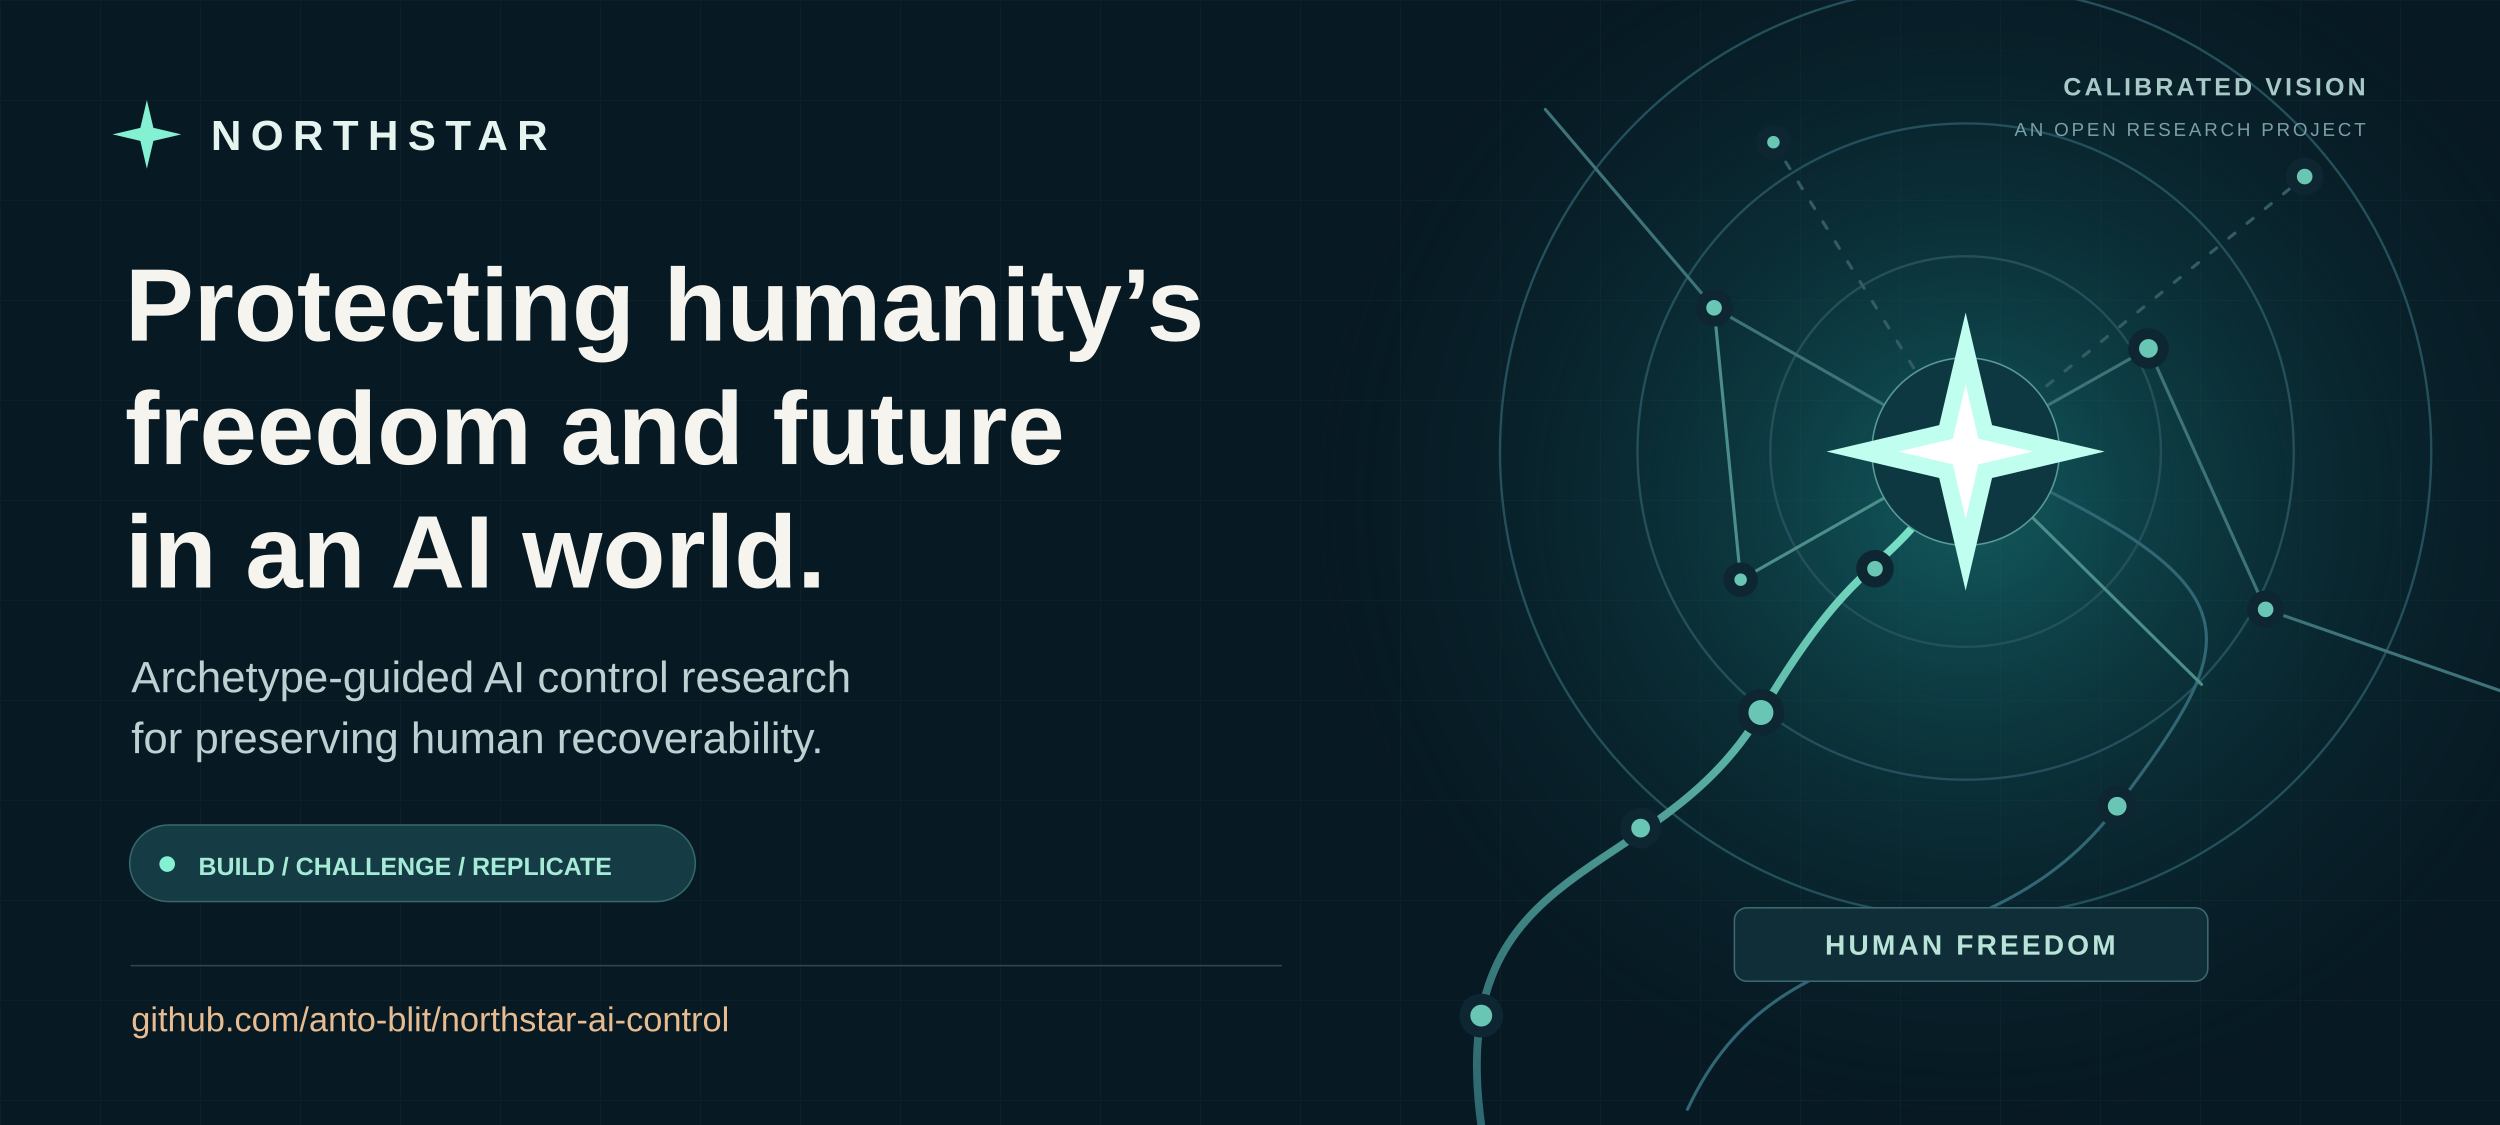
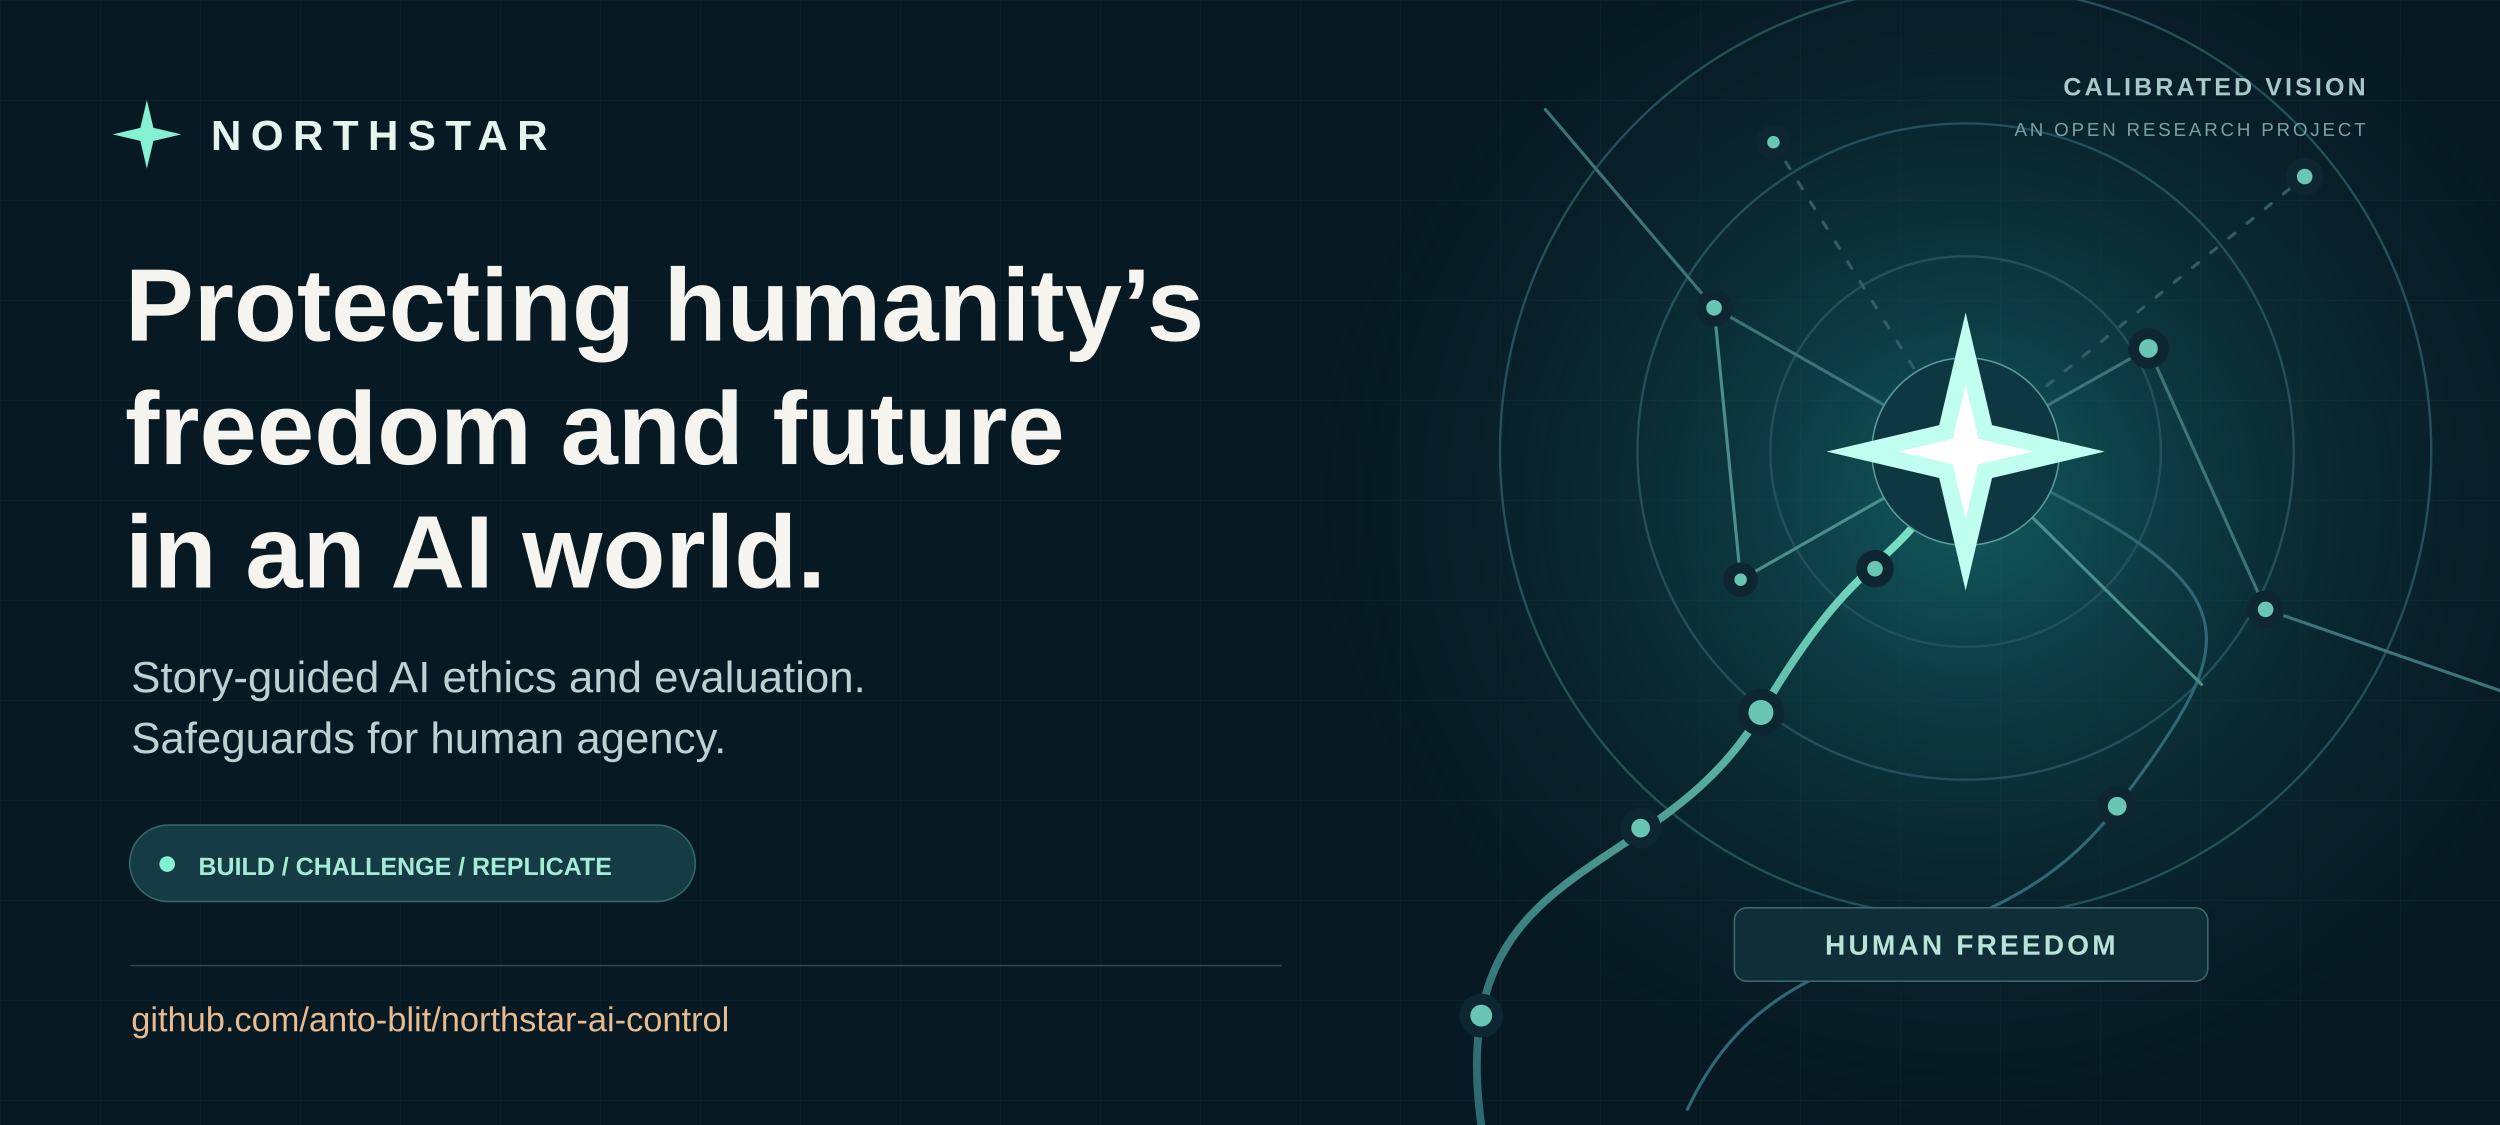
<svg xmlns="http://www.w3.org/2000/svg" width="1600" height="720" viewBox="0 0 1600 720" role="img" aria-labelledby="title desc">
  <defs>
    <radialGradient id="glow">
      <stop stop-color="#187f80" stop-opacity=".65" />
      <stop offset="1" stop-color="#071923" stop-opacity="0" />
    </radialGradient>
    <linearGradient id="route" x1="0" y1="1" x2="1" y2="0">
      <stop stop-color="#2d676f" />
      <stop offset="1" stop-color="#83f1d2" />
    </linearGradient>
    <pattern id="grid" width="64" height="64" patternUnits="userSpaceOnUse">
      <path d="M64 0H0V64" fill="none" stroke="#60818c" stroke-opacity=".09" />
    </pattern>
  </defs>
  <rect width="1600" height="720" fill="#071923" />
  <rect width="1600" height="720" fill="url(#grid)" />
  <ellipse cx="1260" cy="320" rx="460" ry="440" fill="url(#glow)" />
  <circle cx="1258" cy="289" r="125" fill="none" stroke="#24505c" stroke-width="1.5" />
  <circle cx="1258" cy="289" r="210" fill="none" stroke="#24505c" stroke-width="1.5" />
  <circle cx="1258" cy="289" r="298" fill="none" stroke="#24505c" stroke-width="1.5" />
  <path d="M948 720 C924 545 1060 569 1127 456 S1208 375 1258 289" fill="none" stroke="url(#route)" stroke-width="5" stroke-linecap="round" stroke-linejoin="round" stroke-dasharray="" />
  <path d="M1080 710 C1140 580 1270 629 1355 516 S1447 375 1258 289" fill="none" stroke="#316675" stroke-width="2" stroke-linecap="round" stroke-linejoin="round" stroke-dasharray="" />
  <path d="M1600 442 L1450 390 L1375 223 L1258 289 L1097 197 L989 70" fill="none" stroke="#3e737a" stroke-width="2" stroke-linecap="round" stroke-linejoin="round" stroke-dasharray="" />
  <path d="M1135 91 L1258 289 L1475 113" fill="none" stroke="#335c65" stroke-width="2" stroke-linecap="round" stroke-linejoin="round" stroke-dasharray="5 10" />
  <path d="M1097 197 L1114 371 L1258 289 L1409 438" fill="none" stroke="#4c8e8a" stroke-width="2" stroke-linecap="round" stroke-linejoin="round" stroke-dasharray="" />
  <circle cx="948" cy="650" r="14" fill="#0d2631" stroke="none" stroke-width="2" />
  <circle cx="948" cy="650" r="7" fill="#69c6b4" stroke="none" stroke-width="2" />
  <circle cx="1050" cy="530" r="13" fill="#0d2631" stroke="none" stroke-width="2" />
  <circle cx="1050" cy="530" r="6" fill="#69c6b4" stroke="none" stroke-width="2" />
  <circle cx="1127" cy="456" r="15" fill="#0d2631" stroke="none" stroke-width="2" />
  <circle cx="1127" cy="456" r="8" fill="#69c6b4" stroke="none" stroke-width="2" />
  <circle cx="1200" cy="364" r="12" fill="#0d2631" stroke="none" stroke-width="2" />
  <circle cx="1200" cy="364" r="5" fill="#69c6b4" stroke="none" stroke-width="2" />
  <circle cx="1097" cy="197" r="12" fill="#0d2631" stroke="none" stroke-width="2" />
  <circle cx="1097" cy="197" r="5" fill="#69c6b4" stroke="none" stroke-width="2" />
  <circle cx="1114" cy="371" r="11" fill="#0d2631" stroke="none" stroke-width="2" />
  <circle cx="1114" cy="371" r="4" fill="#69c6b4" stroke="none" stroke-width="2" />
  <circle cx="1375" cy="223" r="13" fill="#0d2631" stroke="none" stroke-width="2" />
  <circle cx="1375" cy="223" r="6" fill="#69c6b4" stroke="none" stroke-width="2" />
  <circle cx="1450" cy="390" r="12" fill="#0d2631" stroke="none" stroke-width="2" />
  <circle cx="1450" cy="390" r="5" fill="#69c6b4" stroke="none" stroke-width="2" />
  <circle cx="1355" cy="516" r="13" fill="#0d2631" stroke="none" stroke-width="2" />
  <circle cx="1355" cy="516" r="6" fill="#69c6b4" stroke="none" stroke-width="2" />
  <circle cx="1135" cy="91" r="11" fill="#0d2631" stroke="none" stroke-width="2" />
  <circle cx="1135" cy="91" r="4" fill="#69c6b4" stroke="none" stroke-width="2" />
  <circle cx="1475" cy="113" r="12" fill="#0d2631" stroke="none" stroke-width="2" />
  <circle cx="1475" cy="113" r="5" fill="#69c6b4" stroke="none" stroke-width="2" />
  <circle cx="1258" cy="289" r="60" fill="#0e3841" stroke="#589b97" stroke-width="1" />
  <path d="M1258 200 L1274.91 272.09 L1347 289 L1274.91 305.91 L1258 378 L1241.09 305.91 L1169 289 L1241.09 272.09 Z" fill="#c0fff0" />
  <path d="M1258 246 L1266.17 280.83 L1301 289 L1266.17 297.17 L1258 332 L1249.83 297.17 L1215 289 L1249.83 280.83 Z" fill="#ffffff" />
  <text x="1514" y="61" font-family="Segoe UI,Arial,Helvetica,sans-serif" font-size="16" font-weight="600" fill="#a9c9c8" text-anchor="end" letter-spacing="2">CALIBRATED VISION</text>
  <text x="1514" y="87" font-family="Segoe UI,Arial,Helvetica,sans-serif" font-size="12" font-weight="400" fill="#7ba0a5" text-anchor="end" letter-spacing="1.8">AN OPEN RESEARCH PROJECT</text>
  <path d="M94 64 L98.18 81.82 L116 86 L98.18 90.18 L94 108 L89.82 90.18 L72 86 L89.82 81.82 Z" fill="#83f1d2" />
  <text x="135" y="96" font-family="Segoe UI,Arial,Helvetica,sans-serif" font-size="27" font-weight="700" fill="#e5f4ef" text-anchor="start" letter-spacing="6">NORTHSTAR</text>
  <text x="80" y="218" font-family="Segoe UI,Arial,Helvetica,sans-serif" font-size="66" font-weight="700" fill="#f6f4ee" text-anchor="start" letter-spacing="0">Protecting humanity’s</text>
  <text x="80" y="297" font-family="Segoe UI,Arial,Helvetica,sans-serif" font-size="66" font-weight="700" fill="#f6f4ee" text-anchor="start" letter-spacing="0">freedom and future</text>
  <text x="80" y="376" font-family="Segoe UI,Arial,Helvetica,sans-serif" font-size="66" font-weight="700" fill="#f6f4ee" text-anchor="start" letter-spacing="0">in an AI world.</text>
-   <text x="84" y="443" font-family="Segoe UI,Arial,Helvetica,sans-serif" font-size="28" font-weight="400" fill="#bed1d2" text-anchor="start" letter-spacing="0">Archetype-guided AI control research</text>
-   <text x="84" y="482" font-family="Segoe UI,Arial,Helvetica,sans-serif" font-size="28" font-weight="400" fill="#bed1d2" text-anchor="start" letter-spacing="0">for preserving human recoverability.</text>
+   <text x="84" y="443" font-family="Segoe UI,Arial,Helvetica,sans-serif" font-size="28" font-weight="400" fill="#bed1d2" text-anchor="start" letter-spacing="0">Story-guided AI ethics and evaluation.</text>
+   <text x="84" y="482" font-family="Segoe UI,Arial,Helvetica,sans-serif" font-size="28" font-weight="400" fill="#bed1d2" text-anchor="start" letter-spacing="0">Safeguards for human agency.</text>
  <rect x="83" y="528" width="362" height="49" rx="25" fill="#153c44" stroke="#36666a" />
  <circle cx="107" cy="553" r="5" fill="#83f1d2" stroke="none" stroke-width="2" />
  <text x="127" y="560" font-family="Segoe UI,Arial,Helvetica,sans-serif" font-size="16" font-weight="600" fill="#a6ead8" text-anchor="start" letter-spacing="0">BUILD  /  CHALLENGE  /  REPLICATE</text>
  <path d="M84 618 H820" fill="none" stroke="#2d4852" stroke-width="1" stroke-linecap="round" stroke-linejoin="round" stroke-dasharray="" />
  <text x="84" y="660" font-family="Segoe UI,Arial,Helvetica,sans-serif" font-size="22" font-weight="400" fill="#e7bc90" text-anchor="start" letter-spacing="0">github.com/anto-blit/northstar-ai-control</text>
  <rect x="1110" y="581" width="303" height="47" rx="8" fill="#102e38" stroke="#3d6870" />
  <text x="1261" y="611" font-family="Segoe UI,Arial,Helvetica,sans-serif" font-size="18" font-weight="600" fill="#b8e4d8" text-anchor="middle" letter-spacing="2">HUMAN FREEDOM</text>
</svg>
